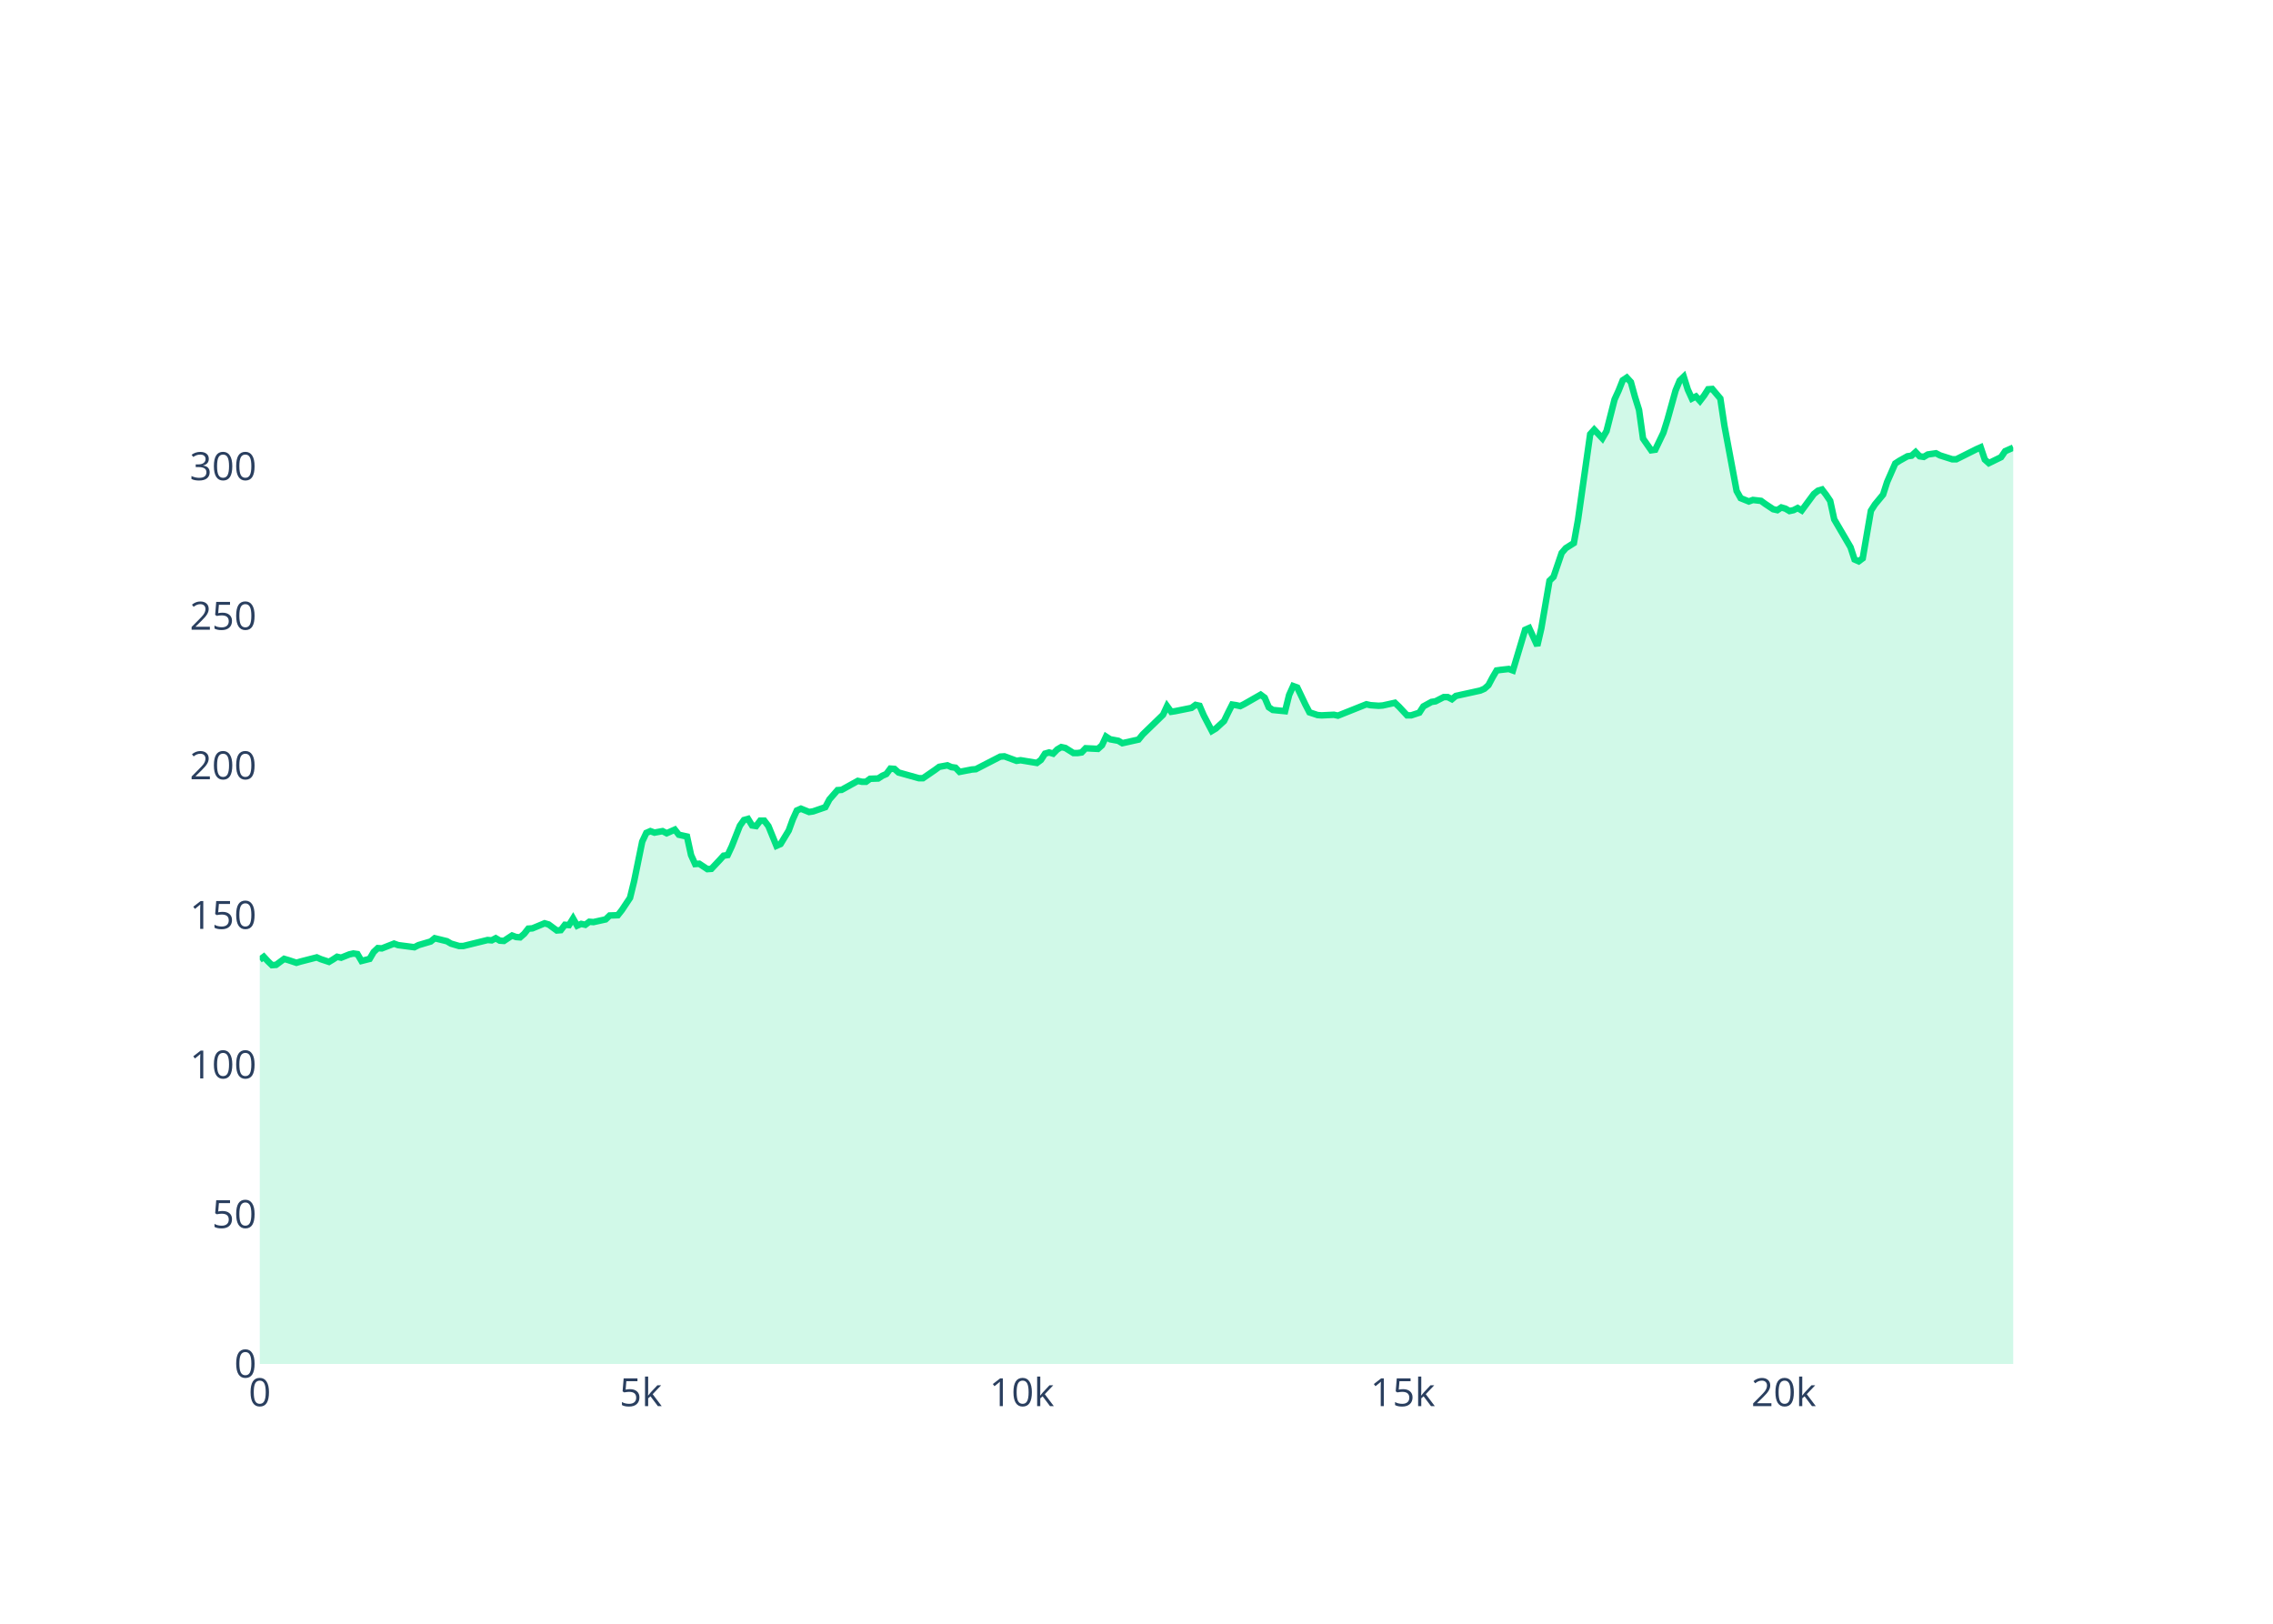
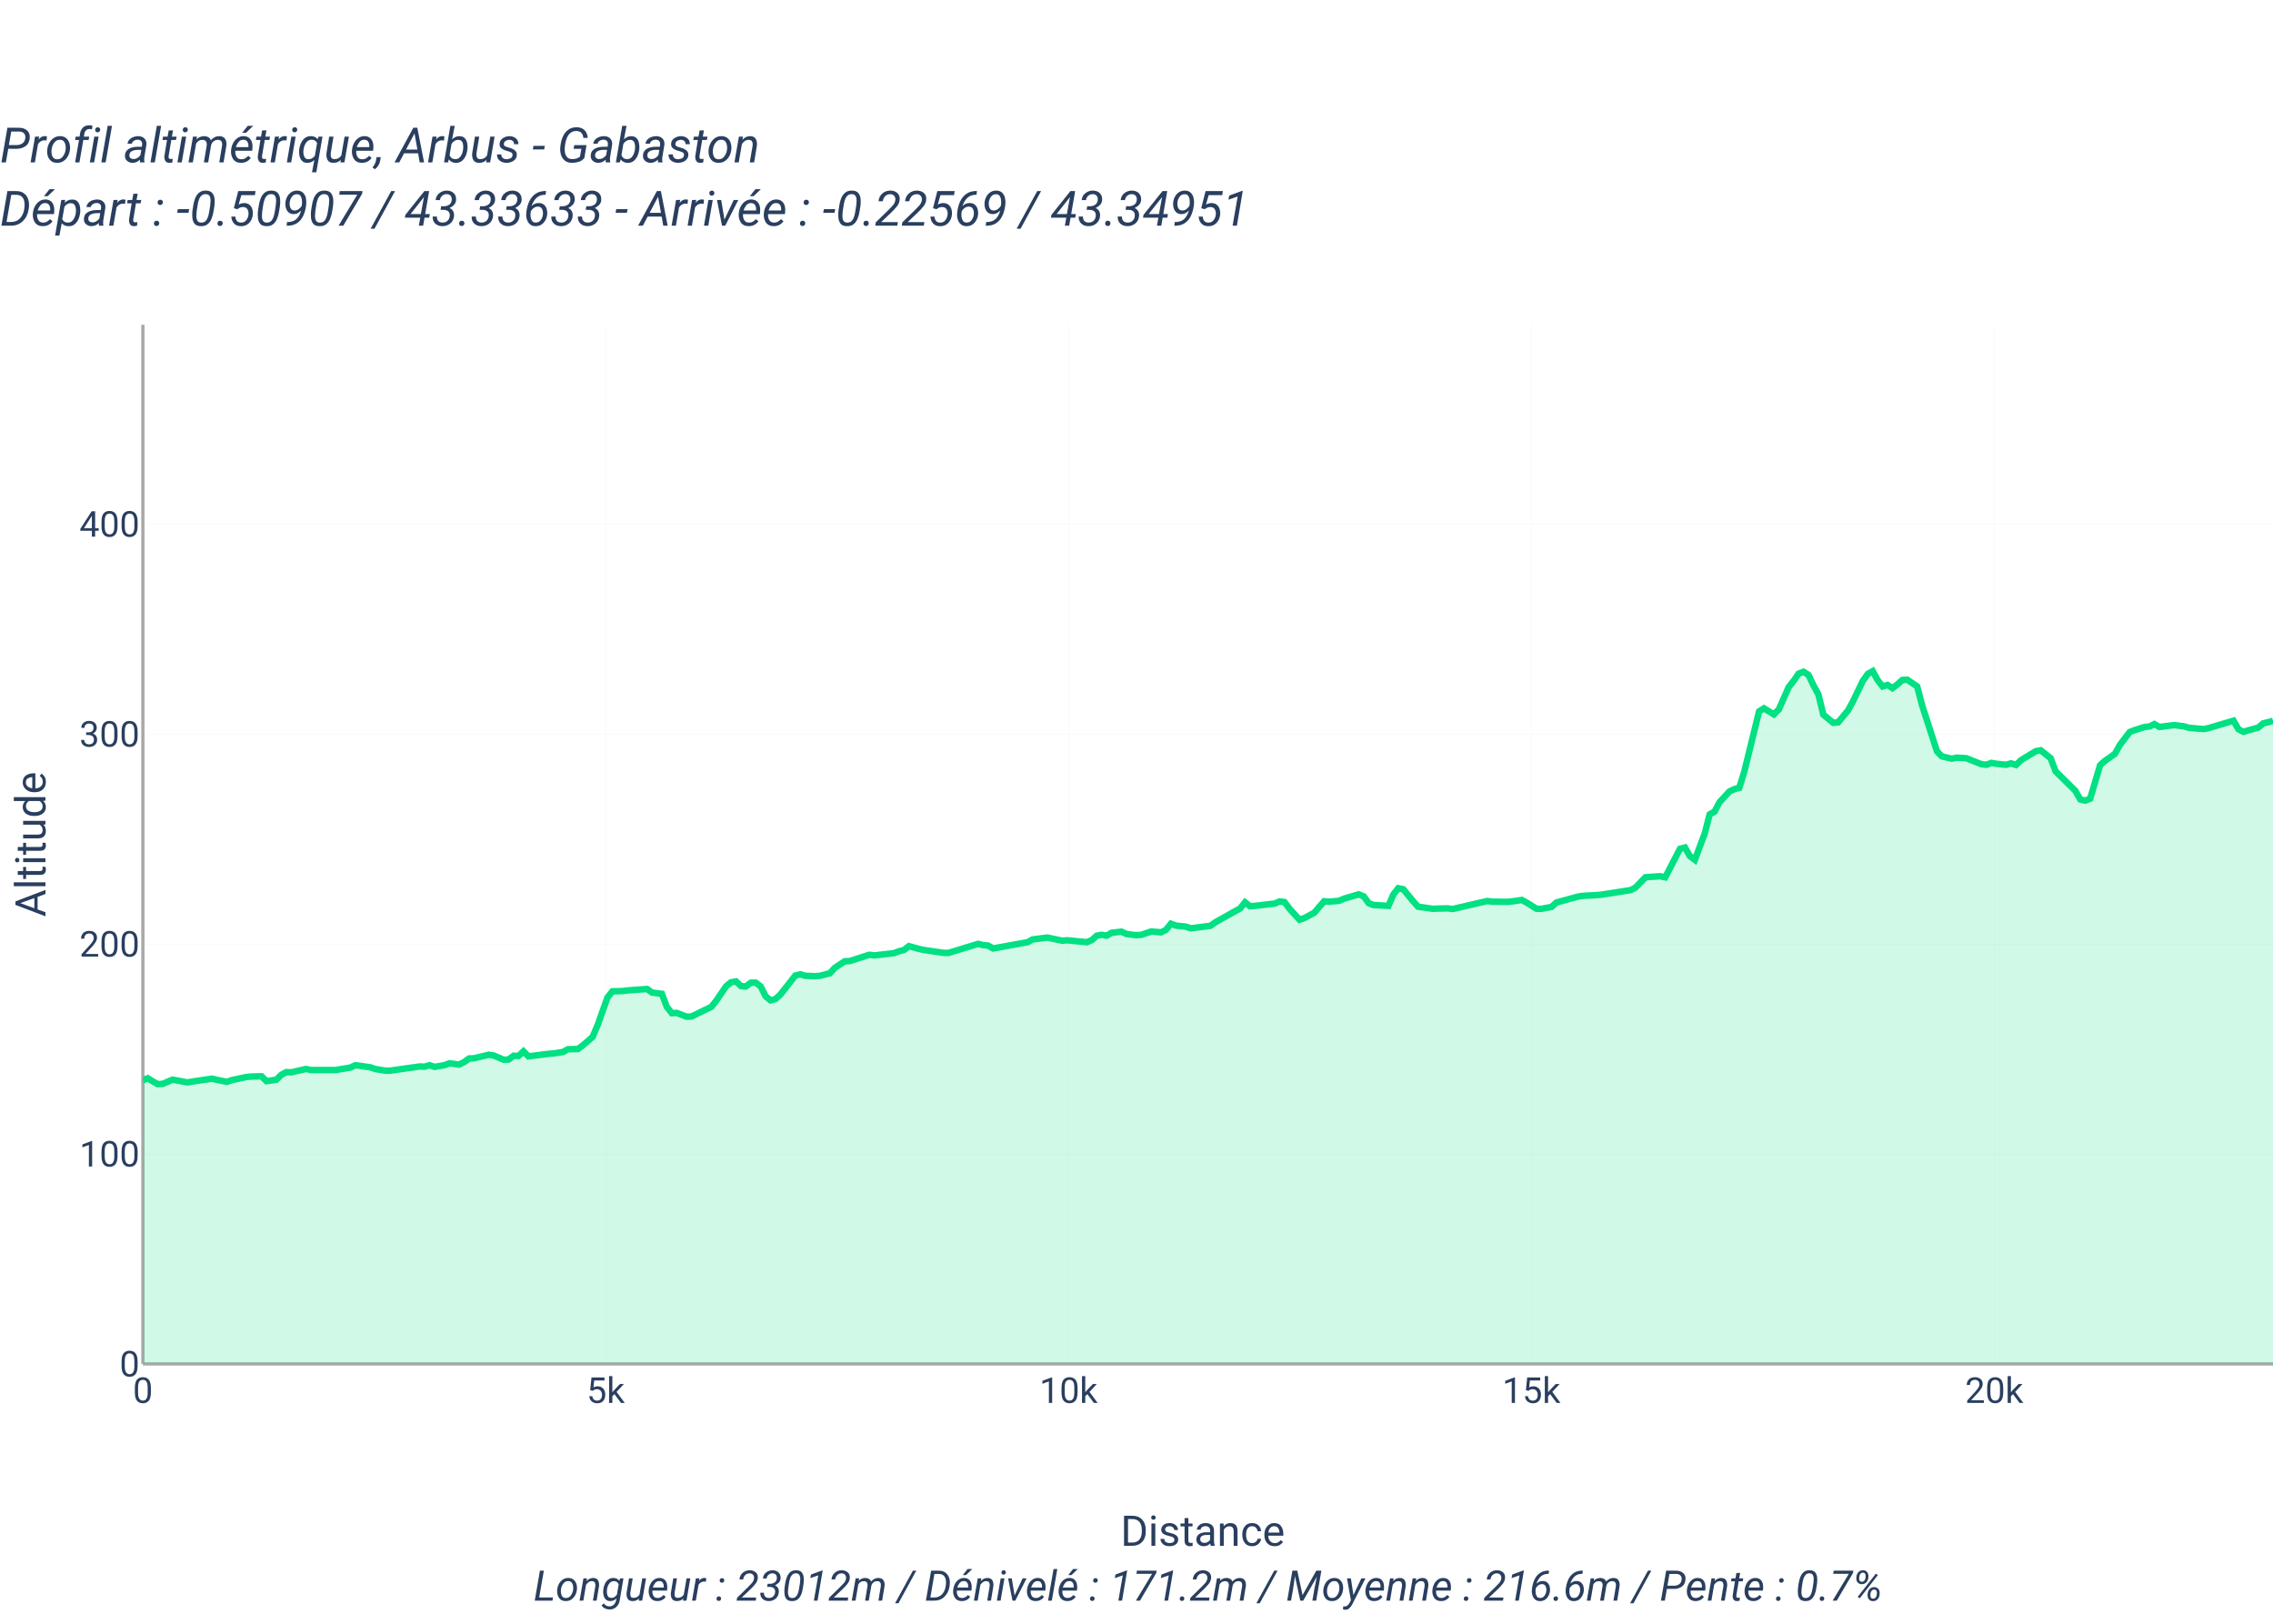
<svg xmlns="http://www.w3.org/2000/svg" class="main-svg" width="700" height="500" style="" viewBox="0 0 700 500">
  <rect x="0" y="0" width="700" height="500" style="fill: rgb(255, 255, 255); fill-opacity: 1;" />
-   <defs id="defs-10db98">
+   <defs id="defs-50ad0d">
    <g class="clips">
-       <clipPath id="clip10db98xyplot" class="plotclip">
-         <rect width="540" height="320" />
+       <clipPath id="clip50ad0dxyplot" class="plotclip">
+         <rect width="656" height="320" />
      </clipPath>
-       <clipPath class="axesclip" id="clip10db98x">
-         <rect x="80" y="0" width="540" height="500" />
+       <clipPath class="axesclip" id="clip50ad0dx">
+         <rect x="44" y="0" width="656" height="500" />
      </clipPath>
-       <clipPath class="axesclip" id="clip10db98y">
+       <clipPath class="axesclip" id="clip50ad0dy">
        <rect x="0" y="100" width="700" height="320" />
      </clipPath>
-       <clipPath class="axesclip" id="clip10db98xy">
-         <rect x="80" y="100" width="540" height="320" />
+       <clipPath class="axesclip" id="clip50ad0dxy">
+         <rect x="44" y="100" width="656" height="320" />
      </clipPath>
    </g>
    <g class="gradients" />
    <g class="patterns" />
  </defs>
  <g class="bglayer" />
  <g class="layer-below">
    <g class="imagelayer" />
    <g class="shapelayer" />
  </g>
  <g class="cartesianlayer">
    <g class="subplot xy">
      <g class="layer-subplot">
        <g class="shapelayer" />
        <g class="imagelayer" />
      </g>
      <g class="gridlayer">
        <g class="x">
-           <path class="xgrid crisp" transform="translate(197.33,0)" d="M0,100v320" style="stroke: rgb(255, 255, 255); stroke-opacity: 1; stroke-width: 1px;" />
-           <path class="xgrid crisp" transform="translate(314.66,0)" d="M0,100v320" style="stroke: rgb(255, 255, 255); stroke-opacity: 1; stroke-width: 1px;" />
-           <path class="xgrid crisp" transform="translate(431.99,0)" d="M0,100v320" style="stroke: rgb(255, 255, 255); stroke-opacity: 1; stroke-width: 1px;" />
-           <path class="xgrid crisp" transform="translate(549.32,0)" d="M0,100v320" style="stroke: rgb(255, 255, 255); stroke-opacity: 1; stroke-width: 1px;" />
+           <path class="xgrid crisp" transform="translate(186.53,0)" d="M0,100v320" style="stroke: rgb(240, 240, 240); stroke-opacity: 1; stroke-width: 0.1px;" />
+           <path class="xgrid crisp" transform="translate(329.07,0)" d="M0,100v320" style="stroke: rgb(240, 240, 240); stroke-opacity: 1; stroke-width: 0.1px;" />
+           <path class="xgrid crisp" transform="translate(471.6,0)" d="M0,100v320" style="stroke: rgb(240, 240, 240); stroke-opacity: 1; stroke-width: 0.1px;" />
+           <path class="xgrid crisp" transform="translate(614.14,0)" d="M0,100v320" style="stroke: rgb(240, 240, 240); stroke-opacity: 1; stroke-width: 0.1px;" />
        </g>
        <g class="y">
-           <path class="ygrid crisp" transform="translate(0,373.94)" d="M80,0h540" style="stroke: rgb(255, 255, 255); stroke-opacity: 1; stroke-width: 1px;" />
-           <path class="ygrid crisp" transform="translate(0,327.88)" d="M80,0h540" style="stroke: rgb(255, 255, 255); stroke-opacity: 1; stroke-width: 1px;" />
-           <path class="ygrid crisp" transform="translate(0,281.82)" d="M80,0h540" style="stroke: rgb(255, 255, 255); stroke-opacity: 1; stroke-width: 1px;" />
-           <path class="ygrid crisp" transform="translate(0,235.76)" d="M80,0h540" style="stroke: rgb(255, 255, 255); stroke-opacity: 1; stroke-width: 1px;" />
-           <path class="ygrid crisp" transform="translate(0,189.7)" d="M80,0h540" style="stroke: rgb(255, 255, 255); stroke-opacity: 1; stroke-width: 1px;" />
-           <path class="ygrid crisp" transform="translate(0,143.64)" d="M80,0h540" style="stroke: rgb(255, 255, 255); stroke-opacity: 1; stroke-width: 1px;" />
+           <path class="ygrid crisp" transform="translate(0,355.35)" d="M44,0h656" style="stroke: rgb(240, 240, 240); stroke-opacity: 1; stroke-width: 0.1px;" />
+           <path class="ygrid crisp" transform="translate(0,290.71)" d="M44,0h656" style="stroke: rgb(240, 240, 240); stroke-opacity: 1; stroke-width: 0.1px;" />
+           <path class="ygrid crisp" transform="translate(0,226.06)" d="M44,0h656" style="stroke: rgb(240, 240, 240); stroke-opacity: 1; stroke-width: 0.1px;" />
+           <path class="ygrid crisp" transform="translate(0,161.41)" d="M44,0h656" style="stroke: rgb(240, 240, 240); stroke-opacity: 1; stroke-width: 0.1px;" />
        </g>
      </g>
      <g class="zerolinelayer">
-         <path class="xzl zl crisp" transform="translate(80,0)" d="M0,100v320" style="stroke: rgb(255, 255, 255); stroke-opacity: 1; stroke-width: 2px;" />
-         <path class="yzl zl crisp" transform="translate(0,420)" d="M80,0h540" style="stroke: rgb(255, 255, 255); stroke-opacity: 1; stroke-width: 2px;" />
+         <path class="xzl zl crisp" transform="translate(44,0)" d="M0,100v320" style="stroke: rgb(169, 169, 169); stroke-opacity: 1; stroke-width: 1px;" />
+         <path class="yzl zl crisp" transform="translate(0,420)" d="M44,0h656" style="stroke: rgb(169, 169, 169); stroke-opacity: 1; stroke-width: 1px;" />
      </g>
      <path class="xlines-below" />
      <path class="ylines-below" />
      <g class="overlines-below" />
      <g class="xaxislayer-below" />
      <g class="yaxislayer-below" />
      <g class="overaxes-below" />
-       <g class="plot" transform="translate(80,100)" clip-path="url(#clip10db98xyplot)">
+       <g class="plot" transform="translate(44,100)" clip-path="url(#clip50ad0dxyplot)">
        <g class="scatterlayer mlayer">
-           <g class="trace scatter trace15f273" style="stroke-miterlimit: 2;">
+           <g class="trace scatter tracead000c" style="stroke-miterlimit: 2;">
            <g class="fills">
              <g>
-                 <path class="js-fill" d="M540,320L0,320L0,195.54L1.24,194.62L2.51,196L3.75,197.2L5.02,197.11L7.51,195.27L8.78,195.64L11.29,196.47L12.53,196.1L17.55,194.81L18.8,195.36L21.31,196.19L22.55,195.45L23.82,194.62L25.06,194.9L27.57,193.89L28.82,193.61L30.08,193.79L31.33,195.91L33.84,195.27L35.08,193.15L36.35,191.95L37.59,192.04L41.35,190.57L42.61,191.03L47.61,191.68L48.88,191.03L52.63,189.92L53.88,188.91L57.63,189.83L58.9,190.57L61.41,191.31L62.65,191.31L70.16,189.46L71.43,189.56L72.67,188.91L73.92,189.65L75.19,189.74L76.43,188.91L77.7,188.08L78.94,188.54L80.18,188.64L81.45,187.53L82.69,185.96L83.96,185.87L87.72,184.31L88.96,184.67L91.47,186.52L92.71,186.42L93.98,184.77L95.23,184.86L96.49,182.83L97.74,185.04L98.98,184.49L100.25,184.77L101.49,183.84L102.76,183.94L106.51,183.11L107.76,181.91L110.27,181.82L111.51,180.25L114.02,176.48L115.29,171.32L117.78,159.16L119.04,156.48L120.29,155.93L121.55,156.39L124.04,155.93L125.31,156.58L127.82,155.47L129.06,157.04L131.57,157.59L132.82,163.3L134.08,166.07L135.33,165.97L137.84,167.63L139.08,167.54L141.59,164.87L142.84,163.49L144.1,163.3L145.35,160.63L147.86,154.27L149.1,152.52L150.37,152.16L151.61,154.18L152.86,154.37L154.12,152.71L155.37,152.71L156.64,154.37L159.12,160.45L160.39,159.89L162.9,155.75L164.14,152.34L165.39,149.58L166.66,149.02L169.17,150.04L170.41,149.85L174.16,148.56L175.43,146.17L177.92,143.31L179.19,143.22L184.18,140.46L185.45,140.73L186.7,140.73L187.96,139.81L190.45,139.72L191.72,138.89L192.96,138.34L194.2,136.68L195.47,136.77L196.72,137.88L202.98,139.63L204.25,139.63L208,137.05L209.25,136.13L211.76,135.67L213,136.22L214.27,136.4L215.51,137.69L219.27,136.96L220.53,136.86L228.04,132.99L229.31,132.9L233.06,134.28L234.31,134.1L239.33,134.93L240.57,134.01L241.82,132.07L243.08,131.7L244.33,132.07L245.6,130.78L246.84,130.05L248.08,130.32L250.59,131.89L251.86,131.89L253.1,131.7L254.35,130.41L258.13,130.6L259.37,129.49L260.61,126.82L261.88,127.65L264.39,128.11L265.64,128.85L270.63,127.74L271.9,126.18L278.17,120.1L279.41,117.43L280.68,119.18L281.92,118.99L286.94,117.98L288.19,117.06L289.43,117.33L290.7,120.28L293.21,125.07L294.45,124.33L296.96,122.03L298.21,119.45L299.47,116.96L300.72,117.15L301.96,117.43L303.23,116.78L308.23,113.92L309.49,114.85L310.74,117.79L311.98,118.62L315.76,118.99L317,114.02L318.25,111.25L319.51,111.71L322.02,116.96L323.27,119.36L325.78,120.19L327.02,120.28L330.78,120.1L332.04,120.37L340.8,116.87L342.06,117.15L344.58,117.33L345.82,117.24L349.57,116.41L350.84,117.61L353.33,120.28L354.59,120.28L357.11,119.45L358.35,117.52L360.86,116.14L362.1,115.95L364.61,114.66L365.86,114.66L367.13,115.31L368.37,114.29L375.88,112.64L377.15,112.08L378.39,110.98L379.66,108.58L380.9,106.46L382.14,106.28L384.65,106L385.92,106.46L389.68,93.93L390.92,93.38L393.43,98.82L394.67,93.47L397.19,78.83L398.43,77.63L400.94,70.26L402.21,68.79L404.69,67.22L405.96,60.13L409.72,33.69L410.96,32.31L413.47,34.98L414.74,32.77L417.23,23L418.49,20.24L419.74,17.11L420.98,16.28L422.25,17.66L423.49,22.17L424.76,26.23L426,35.07L428.51,38.66L429.76,38.48L432.27,33.23L433.51,29.27L436.02,20.24L437.29,17.2L438.53,16L439.78,19.96L441.04,22.72L442.29,22.08L443.53,23.46L444.8,21.8L446.04,19.87L447.31,19.78L449.8,22.72L451.06,31.11L454.82,51.19L456.06,53.4L458.57,54.41L459.84,53.95L462.33,54.23L463.59,55.15L466.08,56.81L467.35,57.09L468.59,56.26L469.86,56.63L471.1,57.36L472.35,57.09L473.61,56.44L474.86,57.18L478.61,52.11L479.88,51.1L481.12,50.73L482.39,52.39L483.63,54.23L484.88,59.94L489.9,68.51L491.14,72.29L492.41,72.84L493.65,71.92L496.17,57.27L497.41,55.34L499.92,52.3L501.16,48.43L503.67,42.72L504.94,41.89L507.43,40.5L508.7,40.32L509.94,39.21L511.18,40.5L512.45,40.69L513.69,39.95L516.21,39.58L517.45,40.23L521.23,41.43L522.47,41.43L528.74,38.29L529.98,37.74L531.25,41.52L532.49,42.62L536.25,40.78L537.51,38.94L540,37.83" style="fill: rgb(1, 224, 130); fill-opacity: 0.18; stroke-width: 0;" />
+                 <path class="js-fill" d="M656,320L0,320L0,232.66L1.51,232.02L3.05,232.99L4.56,233.83L6.1,233.76L9.12,232.47L10.66,232.73L13.71,233.31L15.22,233.05L21.32,232.15L22.83,232.53L25.88,233.12L27.4,232.6L31.96,231.63L33.5,231.5L36.55,231.43L38.06,232.92L41.11,232.47L42.62,230.98L44.16,230.14L45.67,230.21L50.23,229.17L51.77,229.49L59.38,229.49L60.89,229.24L63.94,228.72L65.45,228.01L70.01,228.65L71.55,229.17L74.6,229.69L76.11,229.69L85.24,228.4L86.77,228.46L88.29,228.01L89.8,228.53L92.85,228.01L94.39,227.43L97.41,227.81L98.95,227.04L100.46,225.94L102,225.87L106.56,224.78L108.07,225.03L111.12,226.33L112.63,226.26L114.17,225.1L115.68,225.16L117.22,223.74L118.73,225.29L124.83,224.52L126.34,224.39L129.39,223.94L130.9,223.09L133.95,223.03L135.46,221.93L138.51,219.28L140.05,215.66L143.08,207.13L144.62,205.25L147.67,205.19L149.18,204.99L155.28,204.54L156.79,205.64L159.84,206.03L161.35,210.04L162.89,211.98L164.4,211.91L167.45,213.07L168.96,213.01L175.06,210.04L176.57,208.16L179.62,203.7L181.13,202.47L182.67,202.21L184.18,203.64L185.69,203.77L187.23,202.6L188.74,202.6L190.28,203.77L191.79,206.8L193.31,208.03L194.84,207.64L196.36,206.22L199.41,202.34L200.92,200.4L202.46,200.02L203.97,200.47L207.02,200.6L208.53,200.47L211.58,199.69L213.12,198.01L216.14,196.01L217.68,195.94L223.75,194L225.29,194.2L231.36,193.49L232.9,192.91L234.41,192.52L235.92,191.35L238.97,192.19L240.51,192.52L246.58,193.42L248.12,193.42L257.25,190.64L258.76,191.03L260.3,191.16L261.81,192.06L272.47,190.13L273.98,189.28L278.57,188.7L280.08,189.03L283.13,189.67L284.64,189.54L290.74,190.13L292.25,189.48L293.76,188.12L295.3,187.86L296.81,188.12L298.35,187.22L301.37,186.89L302.91,187.6L305.96,187.99L307.48,187.86L310.53,186.83L312.04,186.96L313.58,187.09L315.09,186.31L316.6,184.44L318.14,185.02L321.19,185.34L322.7,185.86L328.77,185.08L330.31,183.98L337.92,179.72L339.43,177.84L340.97,179.07L342.48,178.94L348.58,178.23L350.09,177.58L351.6,177.78L353.14,179.85L356.19,183.21L357.7,182.69L360.75,181.07L362.27,179.26L363.8,177.52L365.32,177.65L368.37,177.39L369.88,176.74L374.44,175.39L375.98,176.03L377.49,178.1L379,178.68L383.59,178.94L385.1,175.45L386.61,173.51L388.15,173.83L391.2,177.52L392.71,179.2L397.27,179.85L398.81,179.78L401.83,179.72L403.37,179.91L414.01,177.45L415.54,177.65L420.11,177.71L421.62,177.58L424.67,177.13L426.21,177.97L429.23,179.85L430.77,179.85L433.82,179.26L435.33,177.91L441.43,176.23L442.94,175.9L447.5,175.64L449.01,175.52L458.16,174.09L459.67,173.32L462.72,170.15L464.23,170.02L467.28,169.83L468.82,170.15L473.39,161.36L474.9,160.97L476.41,163.62L477.95,164.78L481,156.64L482.51,150.76L484.02,149.92L485.56,147.01L488.61,143.71L490.12,143L491.63,142.61L493.17,137.63L497.73,119.08L499.24,118.11L502.29,119.98L503.83,118.43L506.85,111.58L508.39,109.64L509.9,107.44L511.41,106.86L512.95,107.83L514.46,111L516,113.84L517.51,120.05L520.56,122.57L522.07,122.44L525.12,118.76L526.64,115.98L529.69,109.64L531.23,107.51L532.74,106.67L534.25,109.45L535.79,111.39L537.3,110.93L538.81,111.9L540.35,110.74L541.86,109.38L543.4,109.32L546.42,111.39L547.96,117.27L552.52,131.36L554.03,132.91L557.08,133.62L558.62,133.3L561.64,133.49L563.18,134.14L566.2,135.31L567.74,135.5L569.25,134.92L570.79,135.18L573.81,135.5L575.35,135.05L576.86,135.56L578.4,134.08L582.97,131.3L584.48,131.04L587.53,133.49L589.04,137.5L595.14,143.52L596.65,146.17L598.19,146.55L599.7,145.91L602.75,135.63L604.26,134.27L607.31,132.14L608.82,129.42L611.87,125.41L613.41,124.83L616.43,123.86L617.97,123.73L619.48,122.96L620.99,123.86L624.04,123.47L625.58,123.28L628.6,123.67L630.14,124.12L634.71,124.51L636.22,124.19L643.83,121.92L645.37,124.57L646.88,125.35L648.39,124.9L651.44,124.06L652.98,122.76L656,121.99" style="fill: rgb(1, 224, 130); fill-opacity: 0.18; stroke-width: 0;" />
              </g>
            </g>
            <g class="errorbars" />
            <g class="lines">
-               <path class="js-line" d="M0,195.54L1.24,194.62L2.51,196L3.75,197.2L5.02,197.11L7.51,195.27L8.78,195.64L11.29,196.47L12.53,196.1L17.55,194.81L18.8,195.36L21.31,196.19L22.55,195.45L23.82,194.62L25.06,194.9L27.57,193.89L28.82,193.61L30.08,193.79L31.33,195.91L33.84,195.27L35.08,193.15L36.35,191.95L37.59,192.04L41.35,190.57L42.61,191.03L47.61,191.68L48.88,191.03L52.63,189.92L53.88,188.91L57.63,189.83L58.9,190.57L61.41,191.31L62.65,191.31L70.16,189.46L71.43,189.56L72.67,188.91L73.92,189.65L75.19,189.74L76.43,188.91L77.7,188.08L78.94,188.54L80.18,188.64L81.45,187.53L82.69,185.96L83.96,185.87L87.72,184.31L88.96,184.67L91.47,186.52L92.71,186.42L93.98,184.77L95.23,184.86L96.49,182.83L97.74,185.04L98.98,184.49L100.25,184.77L101.49,183.84L102.76,183.94L106.51,183.11L107.76,181.91L110.27,181.82L111.51,180.25L114.02,176.48L115.29,171.32L117.78,159.16L119.04,156.48L120.29,155.93L121.55,156.39L124.04,155.93L125.31,156.58L127.82,155.47L129.06,157.04L131.57,157.59L132.82,163.3L134.08,166.07L135.33,165.97L137.84,167.63L139.08,167.54L141.59,164.87L142.84,163.49L144.1,163.3L145.35,160.63L147.86,154.27L149.1,152.52L150.37,152.16L151.61,154.18L152.86,154.37L154.12,152.71L155.37,152.71L156.64,154.37L159.12,160.45L160.39,159.89L162.9,155.75L164.14,152.34L165.39,149.58L166.66,149.02L169.17,150.04L170.41,149.85L174.16,148.56L175.43,146.17L177.92,143.31L179.19,143.22L184.18,140.46L185.45,140.73L186.7,140.73L187.96,139.81L190.45,139.72L191.72,138.89L192.96,138.34L194.2,136.68L195.47,136.77L196.72,137.88L202.98,139.63L204.25,139.63L208,137.05L209.25,136.13L211.76,135.67L213,136.22L214.27,136.4L215.51,137.69L219.27,136.96L220.53,136.86L228.04,132.99L229.31,132.9L233.06,134.28L234.31,134.1L239.33,134.93L240.57,134.01L241.82,132.07L243.08,131.7L244.33,132.07L245.6,130.78L246.84,130.05L248.08,130.32L250.59,131.89L251.86,131.89L253.1,131.7L254.35,130.41L258.13,130.6L259.37,129.49L260.61,126.82L261.88,127.65L264.39,128.11L265.64,128.85L270.63,127.74L271.9,126.18L278.17,120.1L279.41,117.43L280.68,119.18L281.92,118.99L286.94,117.98L288.19,117.06L289.43,117.33L290.7,120.28L293.21,125.07L294.45,124.33L296.96,122.03L298.21,119.45L299.47,116.96L300.72,117.15L301.96,117.43L303.23,116.78L308.23,113.92L309.49,114.85L310.74,117.79L311.98,118.62L315.76,118.99L317,114.02L318.25,111.25L319.51,111.71L322.02,116.96L323.27,119.36L325.78,120.19L327.02,120.28L330.78,120.1L332.04,120.37L340.8,116.87L342.06,117.15L344.58,117.33L345.82,117.24L349.57,116.41L350.84,117.61L353.33,120.28L354.59,120.28L357.11,119.45L358.35,117.52L360.86,116.14L362.1,115.95L364.61,114.66L365.86,114.66L367.13,115.31L368.37,114.29L375.88,112.64L377.15,112.08L378.39,110.98L379.66,108.58L380.9,106.46L382.14,106.28L384.65,106L385.92,106.46L389.68,93.93L390.92,93.38L393.43,98.82L394.67,93.47L397.19,78.83L398.43,77.63L400.94,70.26L402.21,68.79L404.69,67.22L405.96,60.13L409.72,33.69L410.96,32.31L413.47,34.98L414.74,32.77L417.23,23L418.49,20.24L419.74,17.11L420.98,16.28L422.25,17.66L423.49,22.17L424.76,26.23L426,35.07L428.51,38.66L429.76,38.48L432.27,33.23L433.51,29.27L436.02,20.24L437.29,17.2L438.53,16L439.78,19.96L441.04,22.72L442.29,22.08L443.53,23.46L444.8,21.8L446.04,19.87L447.31,19.78L449.8,22.72L451.06,31.11L454.82,51.19L456.06,53.4L458.57,54.41L459.84,53.95L462.33,54.23L463.59,55.15L466.08,56.81L467.35,57.09L468.59,56.26L469.86,56.63L471.1,57.36L472.35,57.09L473.61,56.44L474.86,57.18L478.61,52.11L479.88,51.1L481.12,50.73L482.39,52.39L483.63,54.23L484.88,59.94L489.9,68.51L491.14,72.29L492.41,72.84L493.65,71.92L496.17,57.27L497.41,55.34L499.92,52.3L501.16,48.43L503.67,42.72L504.94,41.89L507.43,40.5L508.7,40.32L509.94,39.21L511.18,40.5L512.45,40.69L513.69,39.95L516.21,39.58L517.45,40.23L521.23,41.43L522.47,41.43L528.74,38.29L529.98,37.74L531.25,41.52L532.49,42.62L536.25,40.78L537.51,38.94L540,37.83" style="vector-effect: non-scaling-stroke; fill: none; stroke: rgb(1, 224, 130); stroke-opacity: 1; stroke-width: 2px; opacity: 1;" />
+               <path class="js-line" d="M0,232.66L1.51,232.02L3.05,232.99L4.56,233.83L6.1,233.76L9.12,232.47L10.66,232.73L13.71,233.31L15.22,233.05L21.32,232.15L22.83,232.53L25.88,233.12L27.4,232.6L31.96,231.63L33.5,231.5L36.55,231.43L38.06,232.92L41.11,232.47L42.62,230.98L44.16,230.14L45.67,230.21L50.23,229.17L51.77,229.49L59.38,229.49L60.89,229.24L63.94,228.72L65.45,228.01L70.01,228.65L71.55,229.17L74.6,229.69L76.11,229.69L85.24,228.4L86.77,228.46L88.29,228.01L89.8,228.53L92.85,228.01L94.39,227.43L97.41,227.81L98.95,227.04L100.46,225.94L102,225.87L106.56,224.78L108.07,225.03L111.12,226.33L112.63,226.26L114.17,225.1L115.68,225.16L117.22,223.74L118.73,225.29L124.83,224.52L126.34,224.39L129.39,223.94L130.9,223.09L133.95,223.03L135.46,221.93L138.51,219.28L140.05,215.66L143.08,207.13L144.62,205.25L147.67,205.19L149.18,204.99L155.28,204.54L156.79,205.64L159.84,206.03L161.35,210.04L162.89,211.98L164.4,211.91L167.45,213.07L168.96,213.01L175.06,210.04L176.57,208.16L179.62,203.7L181.13,202.47L182.67,202.21L184.18,203.64L185.69,203.77L187.23,202.6L188.74,202.6L190.28,203.77L191.79,206.8L193.31,208.03L194.84,207.64L196.36,206.22L199.41,202.34L200.92,200.4L202.46,200.02L203.97,200.47L207.02,200.6L208.53,200.47L211.58,199.69L213.12,198.01L216.14,196.01L217.68,195.94L223.75,194L225.29,194.2L231.36,193.49L232.9,192.91L234.41,192.52L235.92,191.35L238.97,192.19L240.51,192.52L246.58,193.42L248.12,193.42L257.25,190.64L258.76,191.03L260.3,191.16L261.81,192.06L272.47,190.13L273.98,189.28L278.57,188.7L280.08,189.03L283.13,189.67L284.64,189.54L290.74,190.13L292.25,189.48L293.76,188.12L295.3,187.86L296.81,188.12L298.35,187.22L301.37,186.89L302.91,187.6L305.96,187.99L307.48,187.86L310.53,186.83L312.04,186.96L313.58,187.09L315.09,186.31L316.6,184.44L318.14,185.02L321.19,185.34L322.7,185.86L328.77,185.08L330.31,183.98L337.92,179.72L339.43,177.84L340.97,179.07L342.48,178.94L348.58,178.23L350.09,177.58L351.6,177.78L353.14,179.85L356.19,183.21L357.7,182.69L360.75,181.07L362.27,179.26L363.8,177.52L365.32,177.65L368.37,177.39L369.88,176.74L374.44,175.39L375.98,176.03L377.49,178.1L379,178.68L383.59,178.94L385.1,175.45L386.61,173.51L388.15,173.83L391.2,177.52L392.71,179.2L397.27,179.85L398.81,179.78L401.83,179.72L403.37,179.91L414.01,177.45L415.54,177.65L420.11,177.71L421.62,177.58L424.67,177.13L426.21,177.97L429.23,179.85L430.77,179.85L433.82,179.26L435.33,177.91L441.43,176.23L442.94,175.9L447.5,175.64L449.01,175.52L458.16,174.09L459.67,173.32L462.72,170.15L464.23,170.02L467.28,169.83L468.82,170.15L473.39,161.36L474.9,160.97L476.41,163.62L477.95,164.78L481,156.64L482.51,150.76L484.02,149.92L485.56,147.01L488.61,143.71L490.12,143L491.63,142.61L493.17,137.63L497.73,119.08L499.24,118.11L502.29,119.98L503.83,118.43L506.85,111.58L508.39,109.64L509.9,107.44L511.41,106.86L512.95,107.83L514.46,111L516,113.84L517.51,120.05L520.56,122.57L522.07,122.44L525.12,118.76L526.64,115.98L529.69,109.64L531.23,107.51L532.74,106.67L534.25,109.45L535.79,111.39L537.3,110.93L538.81,111.9L540.35,110.74L541.86,109.38L543.4,109.32L546.42,111.39L547.96,117.27L552.52,131.36L554.03,132.91L557.08,133.62L558.62,133.3L561.64,133.49L563.18,134.14L566.2,135.31L567.74,135.5L569.25,134.92L570.79,135.18L573.81,135.5L575.35,135.05L576.86,135.56L578.4,134.08L582.97,131.3L584.48,131.04L587.53,133.49L589.04,137.5L595.14,143.52L596.65,146.17L598.19,146.55L599.7,145.91L602.75,135.63L604.26,134.27L607.31,132.14L608.82,129.42L611.87,125.41L613.41,124.83L616.43,123.86L617.97,123.73L619.48,122.96L620.99,123.86L624.04,123.47L625.58,123.28L628.6,123.67L630.14,124.12L634.71,124.51L636.22,124.19L643.83,121.92L645.37,124.57L646.88,125.35L648.39,124.9L651.44,124.06L652.98,122.76L656,121.99" style="vector-effect: non-scaling-stroke; fill: none; stroke: rgb(1, 224, 130); stroke-opacity: 1; stroke-width: 2px; opacity: 1;" />
            </g>
            <g class="points" />
            <g class="text" />
          </g>
        </g>
      </g>
      <g class="overplot" />
      <path class="xlines-above crisp" d="M0,0" style="fill: none;" />
      <path class="ylines-above crisp" d="M0,0" style="fill: none;" />
      <g class="overlines-above" />
      <g class="xaxislayer-above">
        <g class="xtick">
-           <text text-anchor="middle" x="0" y="433" transform="translate(80,0)" style="font-family: 'Open Sans', verdana, arial, sans-serif; font-size: 12px; fill: rgb(42, 63, 95); fill-opacity: 1; white-space: pre; opacity: 1;">0</text>
+           <text text-anchor="middle" x="0" y="432" transform="translate(44,0)" style="font-family: -apple-system, system-ui, BlinkMacSystemFont, 'Segoe UI', Roboto, 'Helvetica Neue', Arial, sans-serif; font-size: 11px; fill: rgb(42, 63, 95); fill-opacity: 1; white-space: pre; opacity: 1;">0</text>
        </g>
        <g class="xtick">
-           <text text-anchor="middle" x="0" y="433" style="font-family: 'Open Sans', verdana, arial, sans-serif; font-size: 12px; fill: rgb(42, 63, 95); fill-opacity: 1; white-space: pre; opacity: 1;" transform="translate(197.33,0)">5k</text>
+           <text text-anchor="middle" x="0" y="432" style="font-family: -apple-system, system-ui, BlinkMacSystemFont, 'Segoe UI', Roboto, 'Helvetica Neue', Arial, sans-serif; font-size: 11px; fill: rgb(42, 63, 95); fill-opacity: 1; white-space: pre; opacity: 1;" transform="translate(186.53,0)">5k</text>
        </g>
        <g class="xtick">
-           <text text-anchor="middle" x="0" y="433" style="font-family: 'Open Sans', verdana, arial, sans-serif; font-size: 12px; fill: rgb(42, 63, 95); fill-opacity: 1; white-space: pre; opacity: 1;" transform="translate(314.66,0)">10k</text>
+           <text text-anchor="middle" x="0" y="432" style="font-family: -apple-system, system-ui, BlinkMacSystemFont, 'Segoe UI', Roboto, 'Helvetica Neue', Arial, sans-serif; font-size: 11px; fill: rgb(42, 63, 95); fill-opacity: 1; white-space: pre; opacity: 1;" transform="translate(329.07,0)">10k</text>
        </g>
        <g class="xtick">
-           <text text-anchor="middle" x="0" y="433" style="font-family: 'Open Sans', verdana, arial, sans-serif; font-size: 12px; fill: rgb(42, 63, 95); fill-opacity: 1; white-space: pre; opacity: 1;" transform="translate(431.99,0)">15k</text>
+           <text text-anchor="middle" x="0" y="432" style="font-family: -apple-system, system-ui, BlinkMacSystemFont, 'Segoe UI', Roboto, 'Helvetica Neue', Arial, sans-serif; font-size: 11px; fill: rgb(42, 63, 95); fill-opacity: 1; white-space: pre; opacity: 1;" transform="translate(471.6,0)">15k</text>
        </g>
        <g class="xtick">
-           <text text-anchor="middle" x="0" y="433" style="font-family: 'Open Sans', verdana, arial, sans-serif; font-size: 12px; fill: rgb(42, 63, 95); fill-opacity: 1; white-space: pre; opacity: 1;" transform="translate(549.32,0)">20k</text>
+           <text text-anchor="middle" x="0" y="432" style="font-family: -apple-system, system-ui, BlinkMacSystemFont, 'Segoe UI', Roboto, 'Helvetica Neue', Arial, sans-serif; font-size: 11px; fill: rgb(42, 63, 95); fill-opacity: 1; white-space: pre; opacity: 1;" transform="translate(614.14,0)">20k</text>
        </g>
      </g>
      <g class="yaxislayer-above">
        <g class="ytick">
-           <text text-anchor="end" x="79" y="4.2" transform="translate(0,420)" style="font-family: 'Open Sans', verdana, arial, sans-serif; font-size: 12px; fill: rgb(42, 63, 95); fill-opacity: 1; white-space: pre; opacity: 1;">0</text>
+           <text text-anchor="end" x="43" y="3.85" transform="translate(0,420)" style="font-family: -apple-system, system-ui, BlinkMacSystemFont, 'Segoe UI', Roboto, 'Helvetica Neue', Arial, sans-serif; font-size: 11px; fill: rgb(42, 63, 95); fill-opacity: 1; white-space: pre; opacity: 1;">0</text>
        </g>
        <g class="ytick">
-           <text text-anchor="end" x="79" y="4.2" style="font-family: 'Open Sans', verdana, arial, sans-serif; font-size: 12px; fill: rgb(42, 63, 95); fill-opacity: 1; white-space: pre; opacity: 1;" transform="translate(0,373.94)">50</text>
+           <text text-anchor="end" x="43" y="3.85" style="font-family: -apple-system, system-ui, BlinkMacSystemFont, 'Segoe UI', Roboto, 'Helvetica Neue', Arial, sans-serif; font-size: 11px; fill: rgb(42, 63, 95); fill-opacity: 1; white-space: pre; opacity: 1;" transform="translate(0,355.35)">100</text>
        </g>
        <g class="ytick">
-           <text text-anchor="end" x="79" y="4.2" style="font-family: 'Open Sans', verdana, arial, sans-serif; font-size: 12px; fill: rgb(42, 63, 95); fill-opacity: 1; white-space: pre; opacity: 1;" transform="translate(0,327.88)">100</text>
+           <text text-anchor="end" x="43" y="3.85" style="font-family: -apple-system, system-ui, BlinkMacSystemFont, 'Segoe UI', Roboto, 'Helvetica Neue', Arial, sans-serif; font-size: 11px; fill: rgb(42, 63, 95); fill-opacity: 1; white-space: pre; opacity: 1;" transform="translate(0,290.71)">200</text>
        </g>
        <g class="ytick">
-           <text text-anchor="end" x="79" y="4.2" style="font-family: 'Open Sans', verdana, arial, sans-serif; font-size: 12px; fill: rgb(42, 63, 95); fill-opacity: 1; white-space: pre; opacity: 1;" transform="translate(0,281.82)">150</text>
+           <text text-anchor="end" x="43" y="3.85" style="font-family: -apple-system, system-ui, BlinkMacSystemFont, 'Segoe UI', Roboto, 'Helvetica Neue', Arial, sans-serif; font-size: 11px; fill: rgb(42, 63, 95); fill-opacity: 1; white-space: pre; opacity: 1;" transform="translate(0,226.06)">300</text>
        </g>
        <g class="ytick">
-           <text text-anchor="end" x="79" y="4.2" style="font-family: 'Open Sans', verdana, arial, sans-serif; font-size: 12px; fill: rgb(42, 63, 95); fill-opacity: 1; white-space: pre; opacity: 1;" transform="translate(0,235.76)">200</text>
-         </g>
-         <g class="ytick">
-           <text text-anchor="end" x="79" y="4.2" style="font-family: 'Open Sans', verdana, arial, sans-serif; font-size: 12px; fill: rgb(42, 63, 95); fill-opacity: 1; white-space: pre; opacity: 1;" transform="translate(0,189.7)">250</text>
-         </g>
-         <g class="ytick">
-           <text text-anchor="end" x="79" y="4.2" style="font-family: 'Open Sans', verdana, arial, sans-serif; font-size: 12px; fill: rgb(42, 63, 95); fill-opacity: 1; white-space: pre; opacity: 1;" transform="translate(0,143.64)">300</text>
+           <text text-anchor="end" x="43" y="3.85" style="font-family: -apple-system, system-ui, BlinkMacSystemFont, 'Segoe UI', Roboto, 'Helvetica Neue', Arial, sans-serif; font-size: 11px; fill: rgb(42, 63, 95); fill-opacity: 1; white-space: pre; opacity: 1;" transform="translate(0,161.41)">400</text>
        </g>
      </g>
      <g class="overaxes-above" />
    </g>
  </g>
  <g class="polarlayer" />
  <g class="smithlayer" />
  <g class="ternarylayer" />
  <g class="geolayer" />
  <g class="funnelarealayer" />
  <g class="pielayer" />
  <g class="iciclelayer" />
  <g class="treemaplayer" />
  <g class="sunburstlayer" />
  <g class="glimages" />
-   <defs id="topdefs-10db98">
+   <defs id="topdefs-50ad0d">
    <g class="clips" />
  </defs>
  <g class="layer-above">
    <g class="imagelayer" />
    <g class="shapelayer" />
  </g>
  <g class="infolayer">
-     <g class="g-gtitle" />
-     <g class="g-xtitle" />
-     <g class="g-ytitle" />
+     <g class="g-gtitle">
+       <text class="gtitle" x="0" y="50" text-anchor="start" dy="0.7em" style="font-family: -apple-system, system-ui, BlinkMacSystemFont, 'Segoe UI', Roboto, 'Helvetica Neue', Arial, sans-serif; font-size: 15px; fill: rgb(42, 63, 95); opacity: 1; font-weight: normal; white-space: pre;">
+         <tspan class="line" dy="0em" x="0" y="50">
+           <tspan style="font-style:italic">Profil altimétrique, Arbus - Gabaston</tspan>
+         </tspan>
+         <tspan class="line" dy="1.3em" x="0" y="50">
+           <tspan style="font-style:italic">Départ : -0.50907 / 43.33633 - Arrivée : -0.22569 / 43.34951 </tspan>
+         </tspan>
+       </text>
+     </g>
+     <g class="g-xtitle">
+       <text class="xtitle" x="372" y="476" text-anchor="middle" style="font-family: -apple-system, system-ui, BlinkMacSystemFont, 'Segoe UI', Roboto, 'Helvetica Neue', Arial, sans-serif; font-size: 13px; fill: rgb(42, 63, 95); opacity: 1; font-weight: normal; white-space: pre;">
+         <tspan class="line" dy="0em" x="372" y="476">Distance</tspan>
+         <tspan class="line" dy="1.3em" x="372" y="476">
+           <tspan style="font-style:italic">Longueur : 23012m / Dénivelé : 171.2m / Moyenne : 216.6m / Pente : 0.7%</tspan>
+         </tspan>
+       </text>
+     </g>
+     <g class="g-ytitle" transform="translate(13.89648,0)">
+       <text class="ytitle" transform="rotate(-90,0.103125,260)" x="0.103" y="260" text-anchor="middle" style="font-family: -apple-system, system-ui, BlinkMacSystemFont, 'Segoe UI', Roboto, 'Helvetica Neue', Arial, sans-serif; font-size: 13px; fill: rgb(42, 63, 95); opacity: 1; font-weight: normal; white-space: pre;">Altitude</text>
+     </g>
  </g>
</svg>
